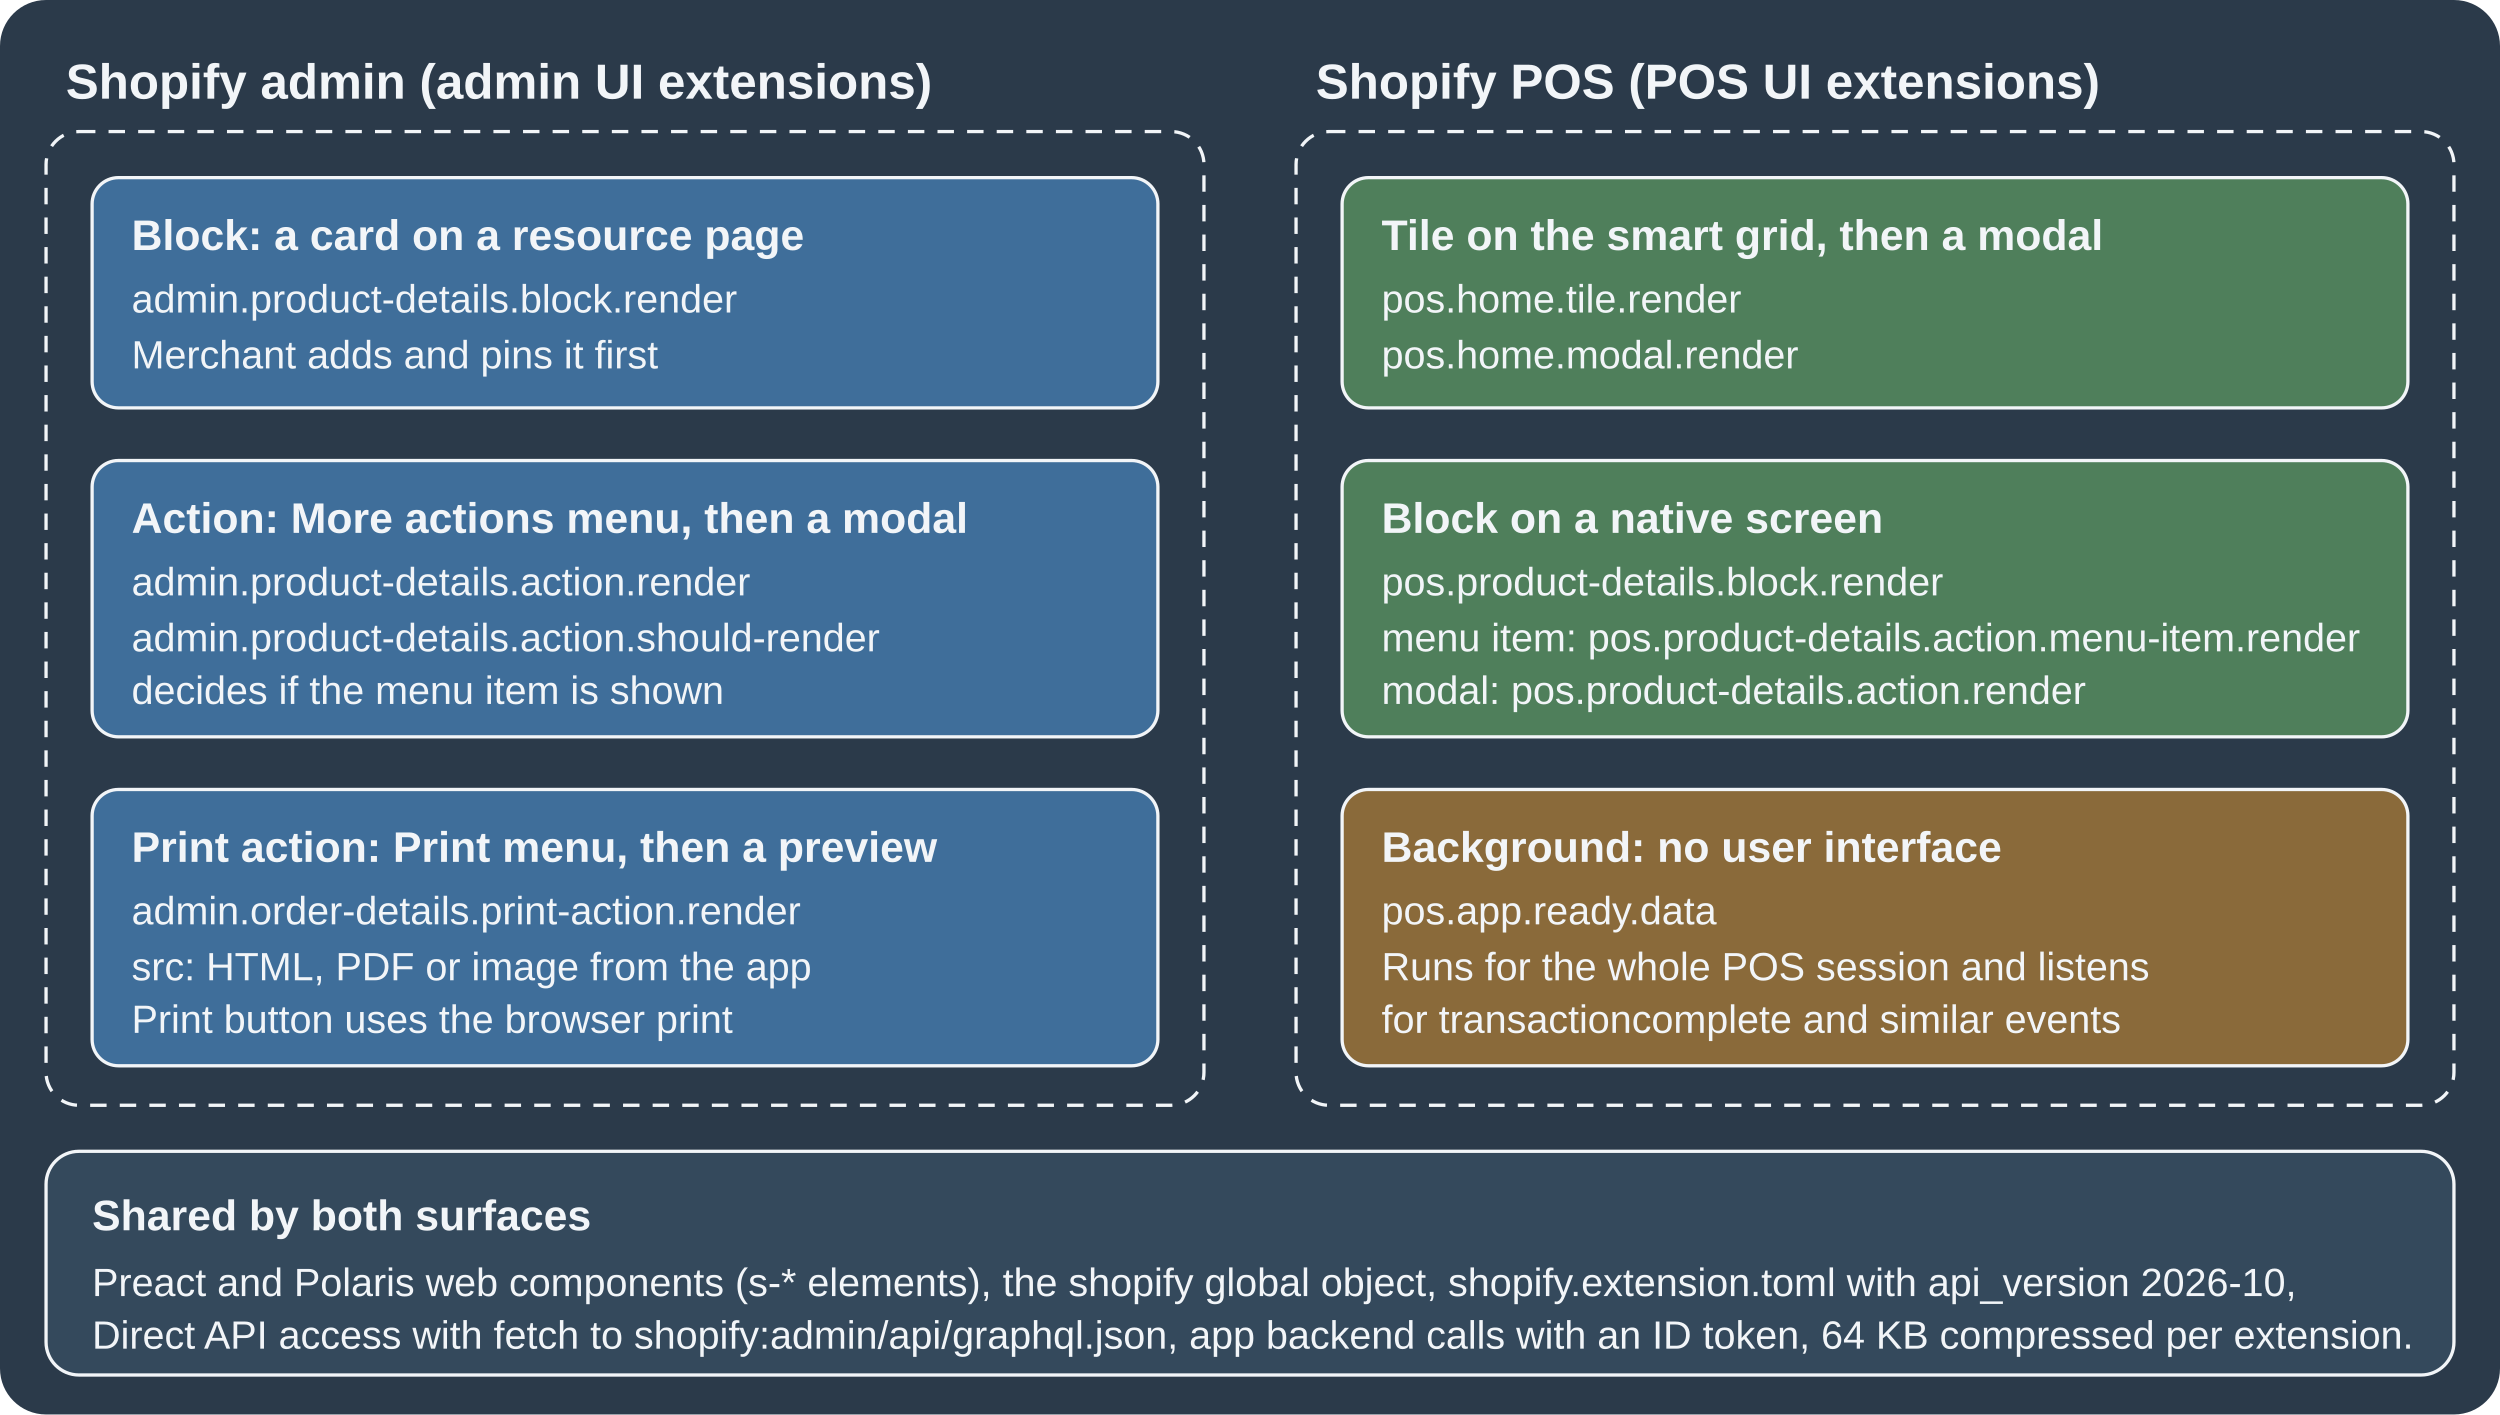
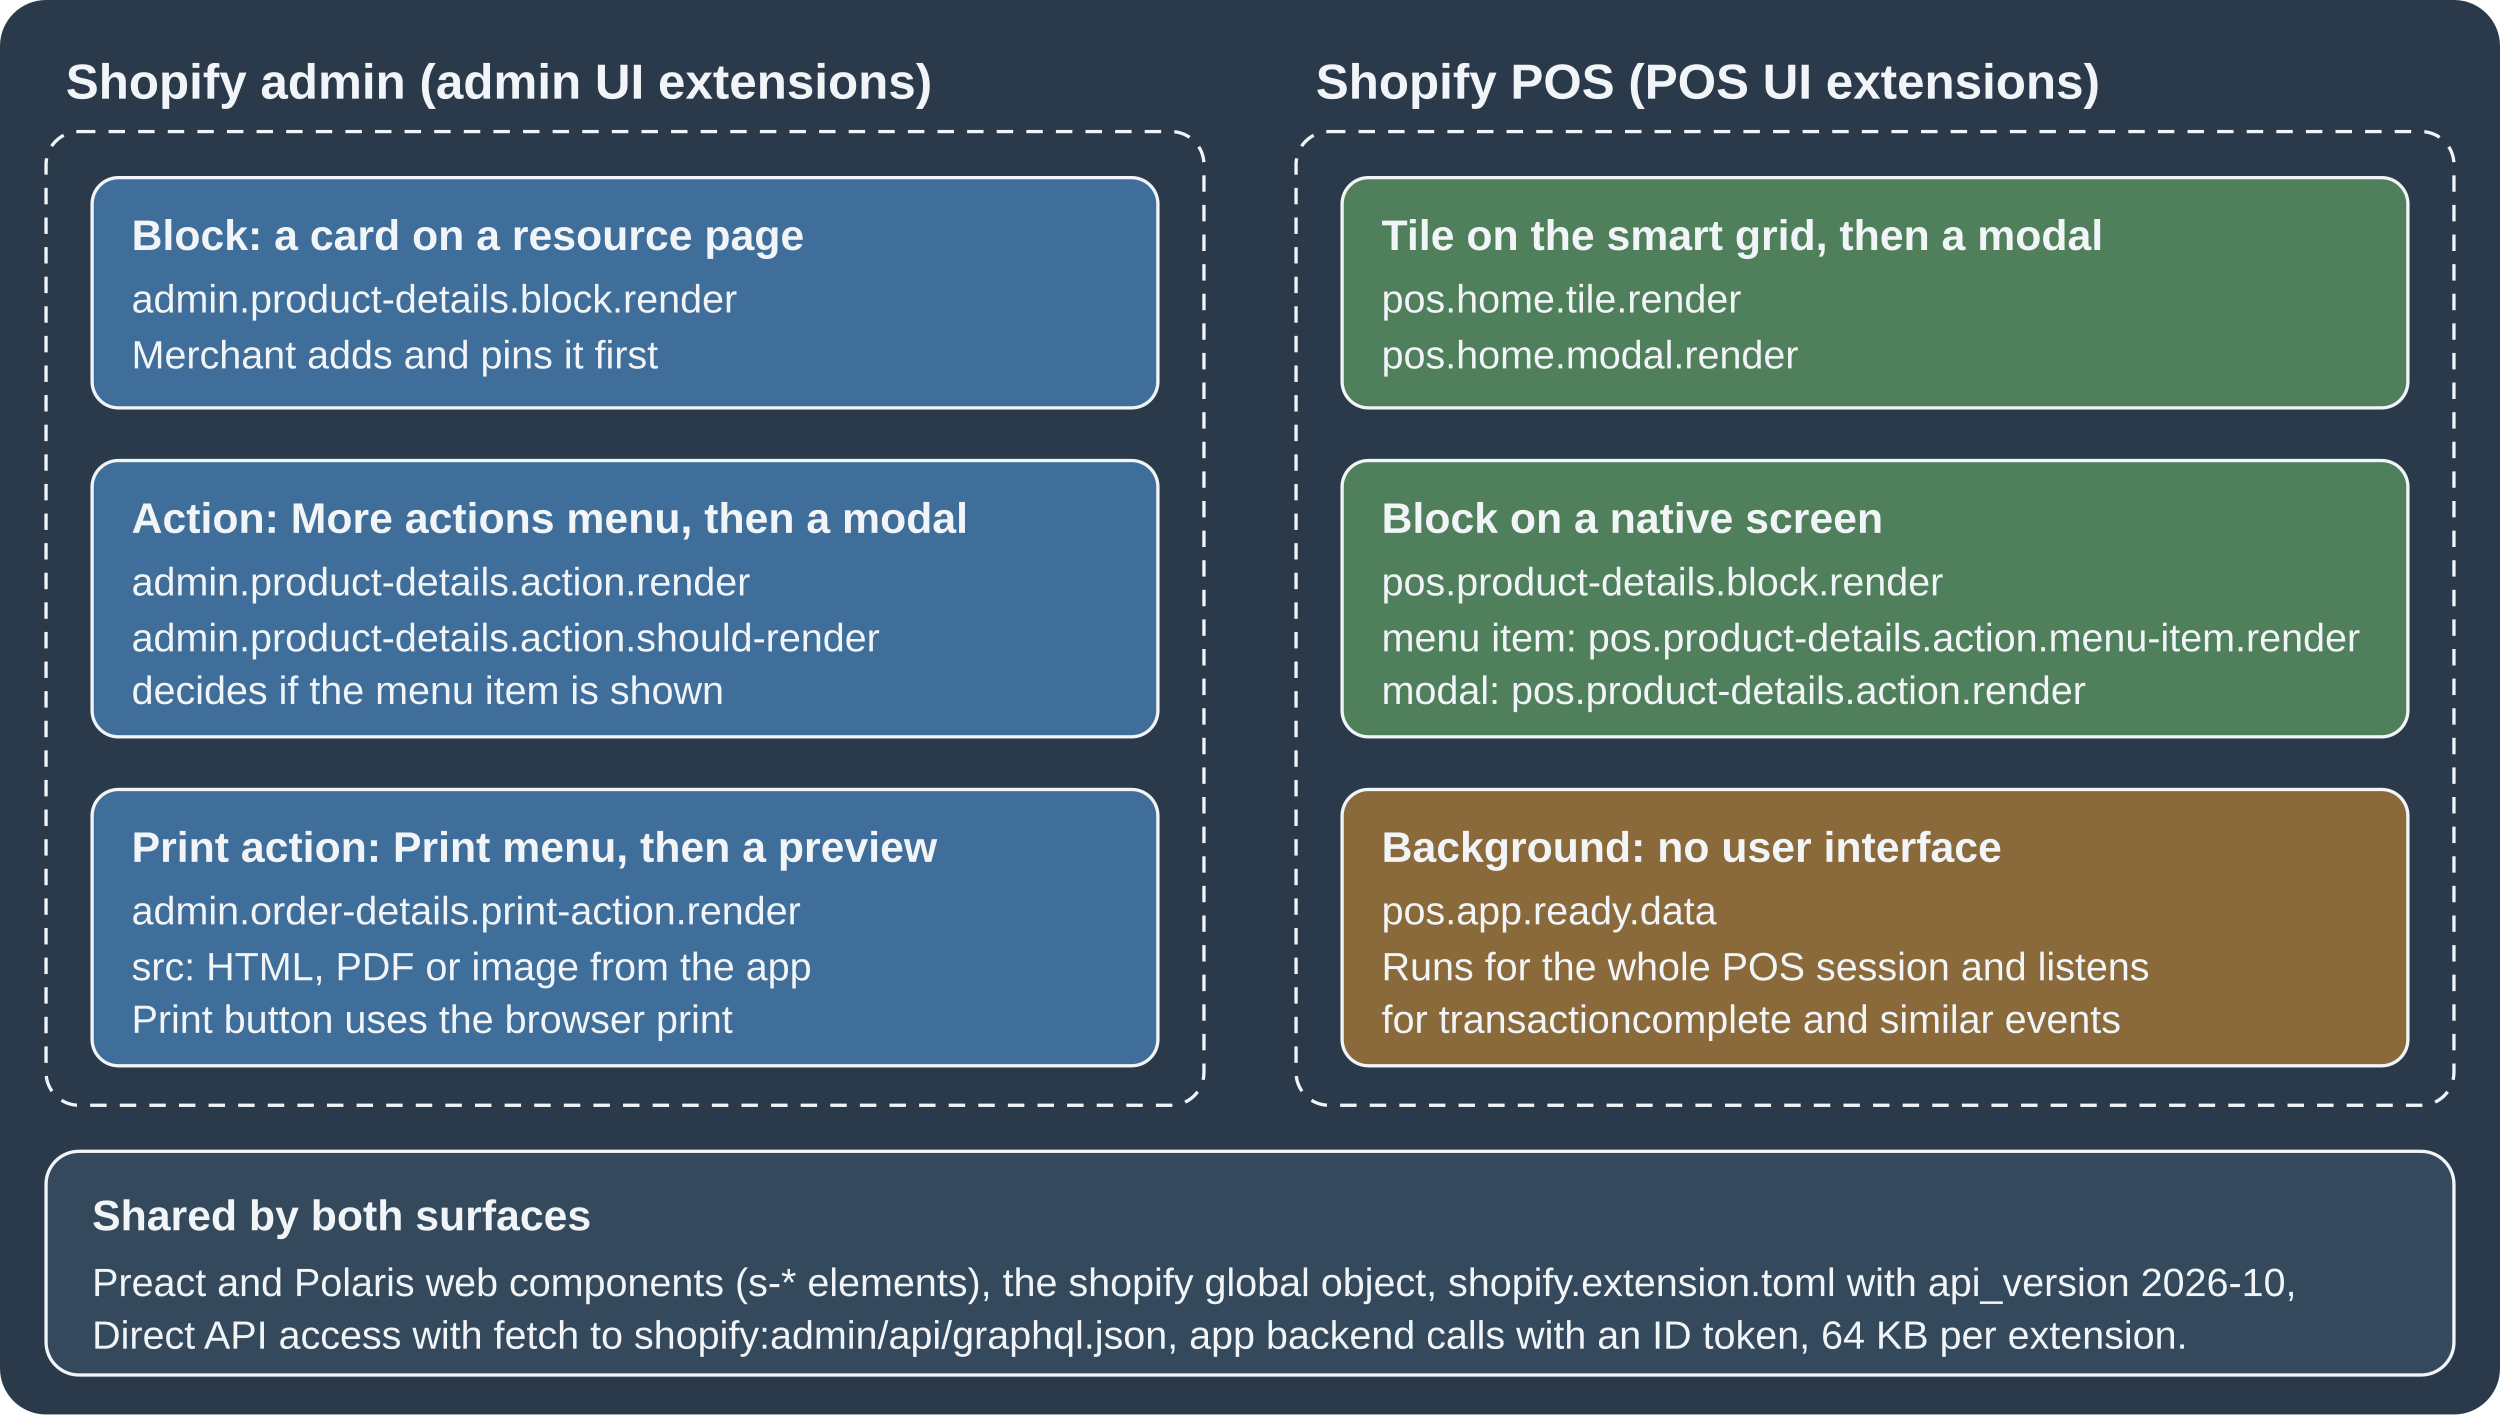
<svg xmlns="http://www.w3.org/2000/svg" viewBox="0 0 760 430" role="img" aria-labelledby="t d" font-family="Arial, Helvetica, sans-serif">
  <rect x="0" y="0" width="760" height="430" rx="14" fill="#2b3a4a" />
  <defs>
    <marker id="a" viewBox="0 0 10 10" refX="9" refY="5" markerWidth="7" markerHeight="7" orient="auto">
      <path d="M0,0 L10,5 L0,10 z" fill="#f2f5f8" />
    </marker>
  </defs>
  <g font-size="15" fill="#f2f5f8" font-weight="bold">
    <text x="20" y="30">Shopify admin (admin UI extensions)</text>
    <text x="400" y="30">Shopify POS (POS UI extensions)</text>
  </g>
  <rect x="14" y="40" width="352" height="296" rx="10" fill="none" stroke="#f2f5f8" stroke-dasharray="5 4" />
  <rect x="394" y="40" width="352" height="296" rx="10" fill="none" stroke="#f2f5f8" stroke-dasharray="5 4" />
  <g fill="#3f6e9a" stroke="#f2f5f8">
    <rect x="28" y="54" width="324" height="70" rx="8" />
    <rect x="28" y="140" width="324" height="84" rx="8" />
    <rect x="28" y="240" width="324" height="84" rx="8" />
  </g>
  <g font-size="13" fill="#f2f5f8">
    <text x="40" y="76" font-weight="bold">Block: a card on a resource page</text>
    <text x="40" y="95" font-size="12">admin.product-details.block.render</text>
    <text x="40" y="112" font-size="12">Merchant adds and pins it first</text>
    <text x="40" y="162" font-weight="bold">Action: More actions menu, then a modal</text>
    <text x="40" y="181" font-size="12">admin.product-details.action.render</text>
    <text x="40" y="198" font-size="12">admin.product-details.action.should-render</text>
    <text x="40" y="214" font-size="12">decides if the menu item is shown</text>
    <text x="40" y="262" font-weight="bold">Print action: Print menu, then a preview</text>
    <text x="40" y="281" font-size="12">admin.order-details.print-action.render</text>
    <text x="40" y="298" font-size="12">src: HTML, PDF or image from the app</text>
    <text x="40" y="314" font-size="12">Print button uses the browser print</text>
  </g>
  <g fill="#4f7f5b" stroke="#f2f5f8">
    <rect x="408" y="54" width="324" height="70" rx="8" />
    <rect x="408" y="140" width="324" height="84" rx="8" />
  </g>
  <g fill="#8a6a3a" stroke="#f2f5f8">
    <rect x="408" y="240" width="324" height="84" rx="8" />
  </g>
  <g font-size="13" fill="#f2f5f8">
    <text x="420" y="76" font-weight="bold">Tile on the smart grid, then a modal</text>
    <text x="420" y="95" font-size="12">pos.home.tile.render</text>
    <text x="420" y="112" font-size="12">pos.home.modal.render</text>
    <text x="420" y="162" font-weight="bold">Block on a native screen</text>
    <text x="420" y="181" font-size="12">pos.product-details.block.render</text>
    <text x="420" y="198" font-size="12">menu item: pos.product-details.action.menu-item.render</text>
    <text x="420" y="214" font-size="12">modal: pos.product-details.action.render</text>
    <text x="420" y="262" font-weight="bold">Background: no user interface</text>
    <text x="420" y="281" font-size="12">pos.app.ready.data</text>
    <text x="420" y="298" font-size="12">Runs for the whole POS session and listens</text>
    <text x="420" y="314" font-size="12">for transactioncomplete and similar events</text>
  </g>
  <rect x="14" y="350" width="732" height="68" rx="10" fill="#34495c" stroke="#f2f5f8" />
  <g font-size="13" fill="#f2f5f8">
    <text x="28" y="374" font-weight="bold">Shared by both surfaces</text>
    <text x="28" y="394" font-size="12">Preact and Polaris web components (s-* elements), the shopify global object, shopify.extension.toml with api_version 2026-10,</text>
-     <text x="28" y="410" font-size="12">Direct API access with fetch to shopify:admin/api/graphql.json, app backend calls with an ID token, 64 KB compressed per extension.</text>
+     <text x="28" y="410" font-size="12">Direct API access with fetch to shopify:admin/api/graphql.json, app backend calls with an ID token, 64 KB per extension.</text>
  </g>
</svg>
